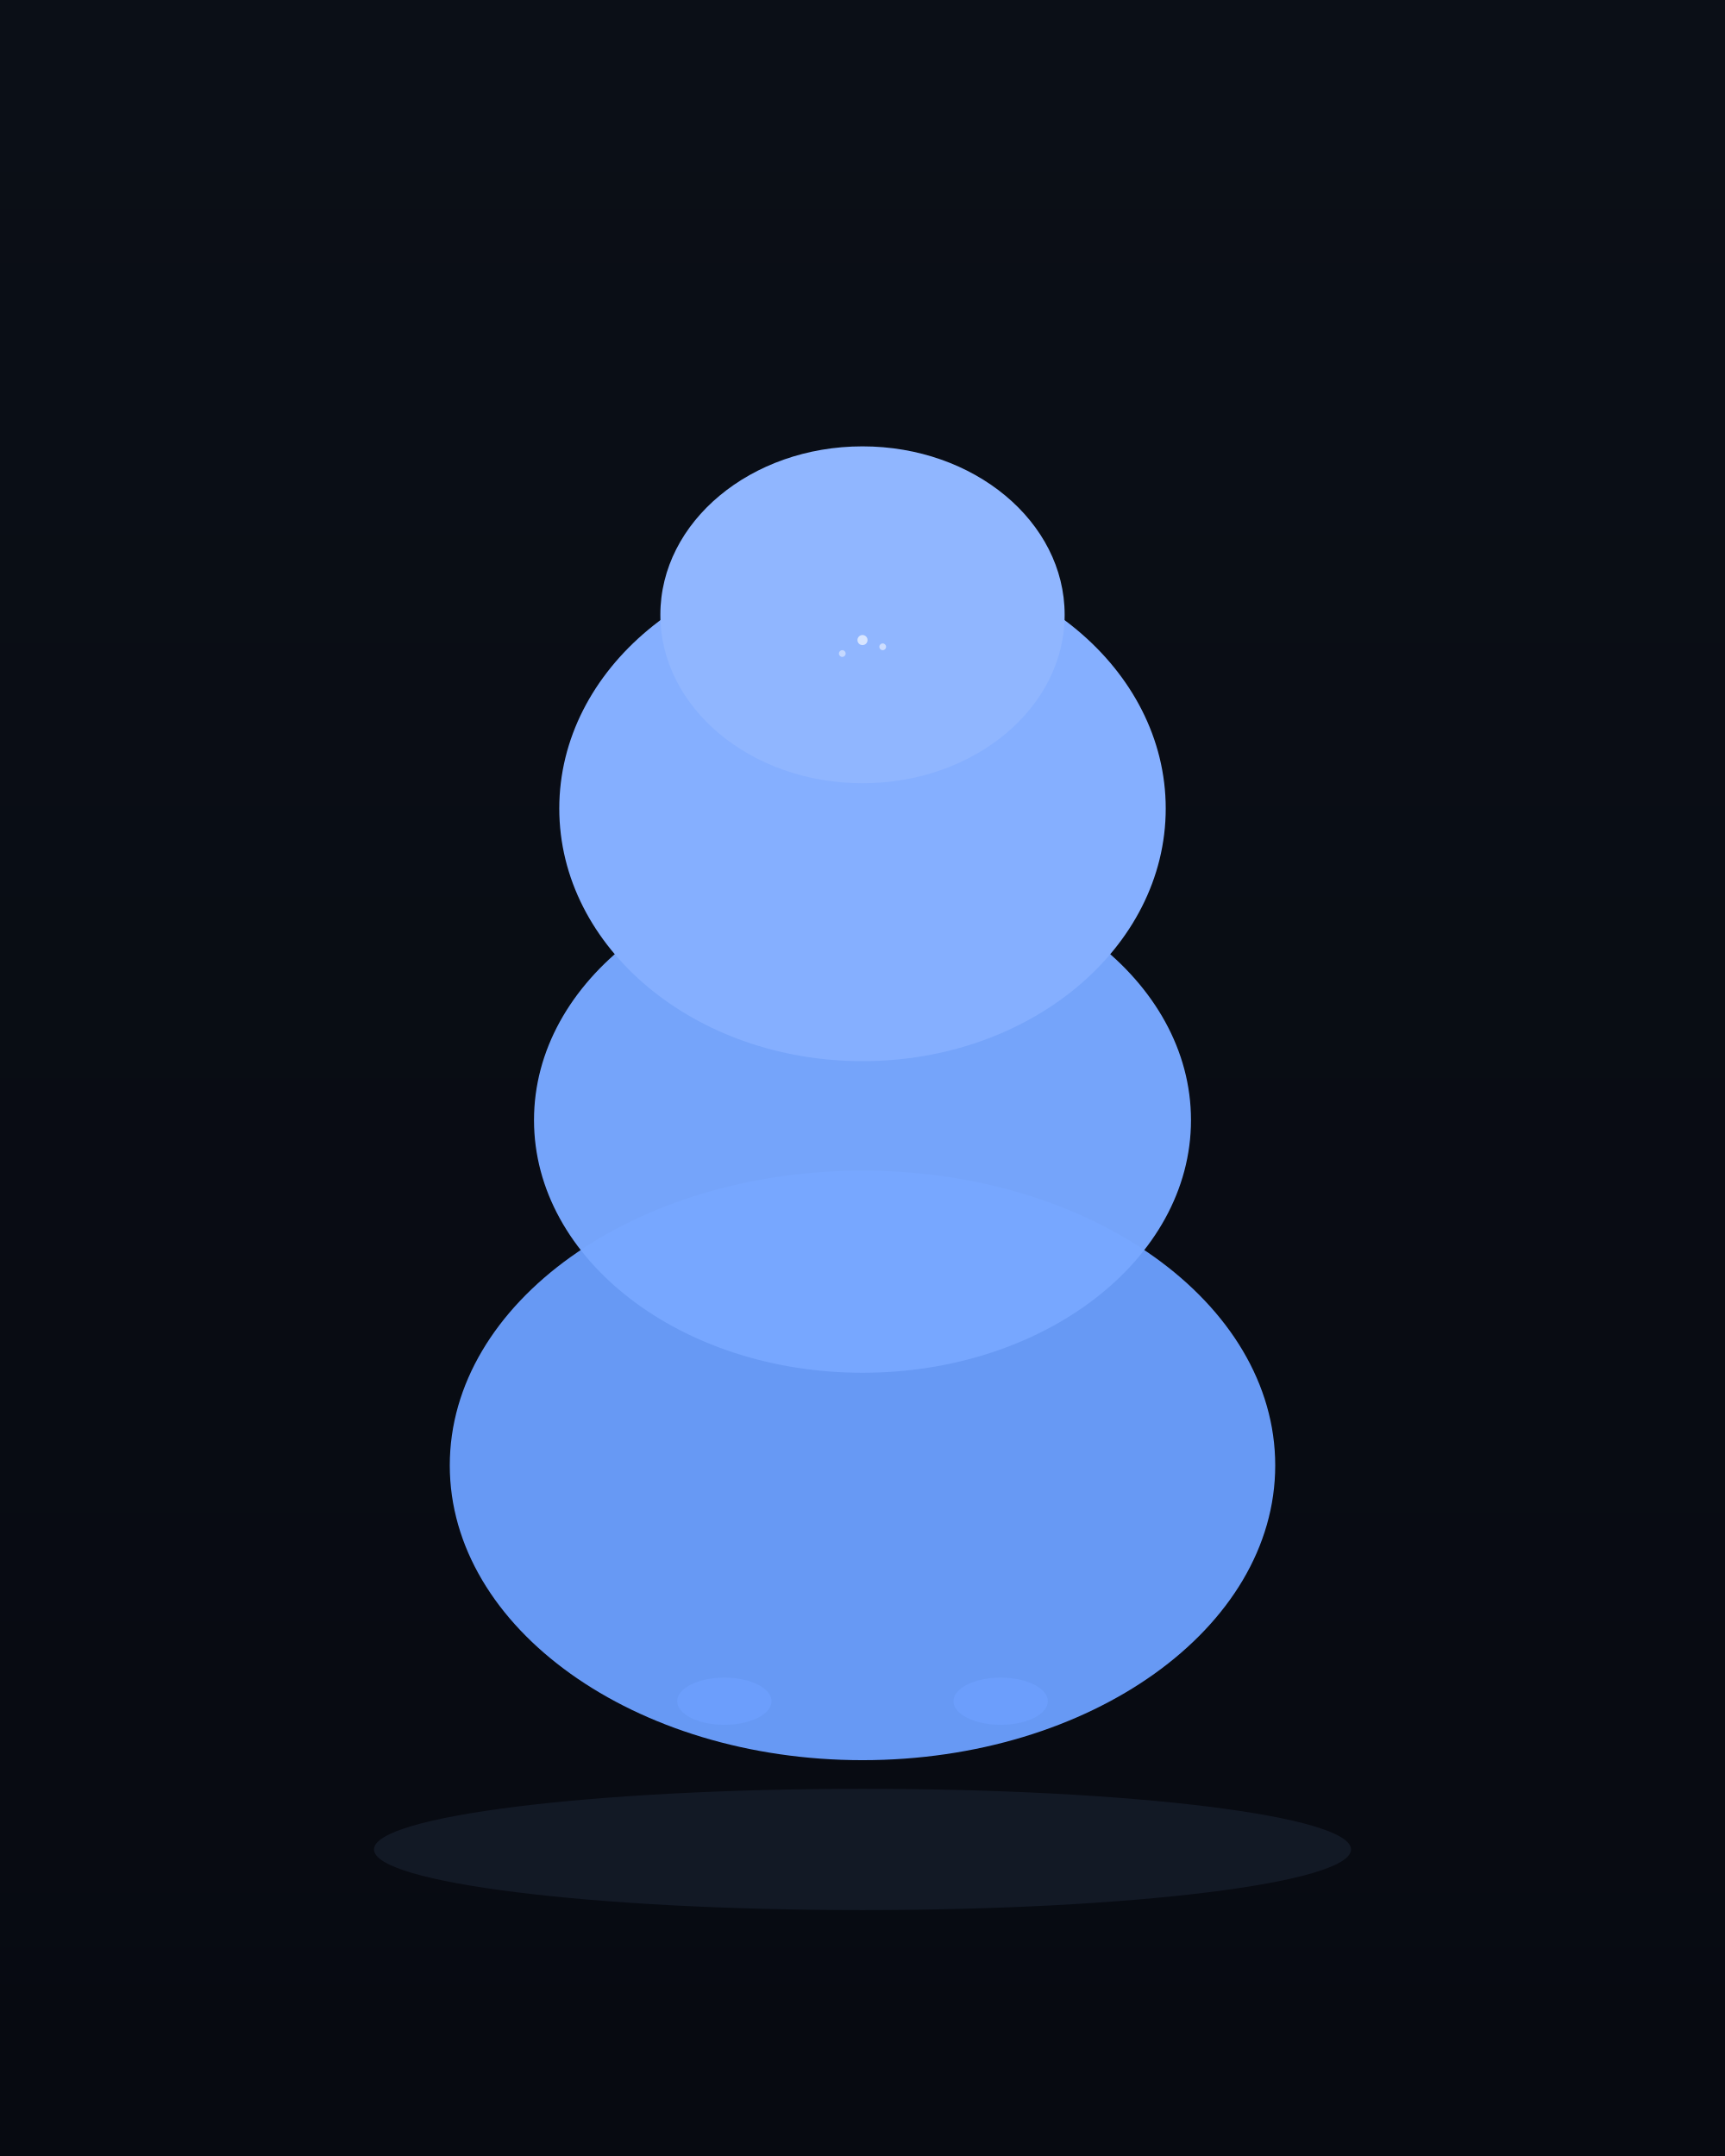
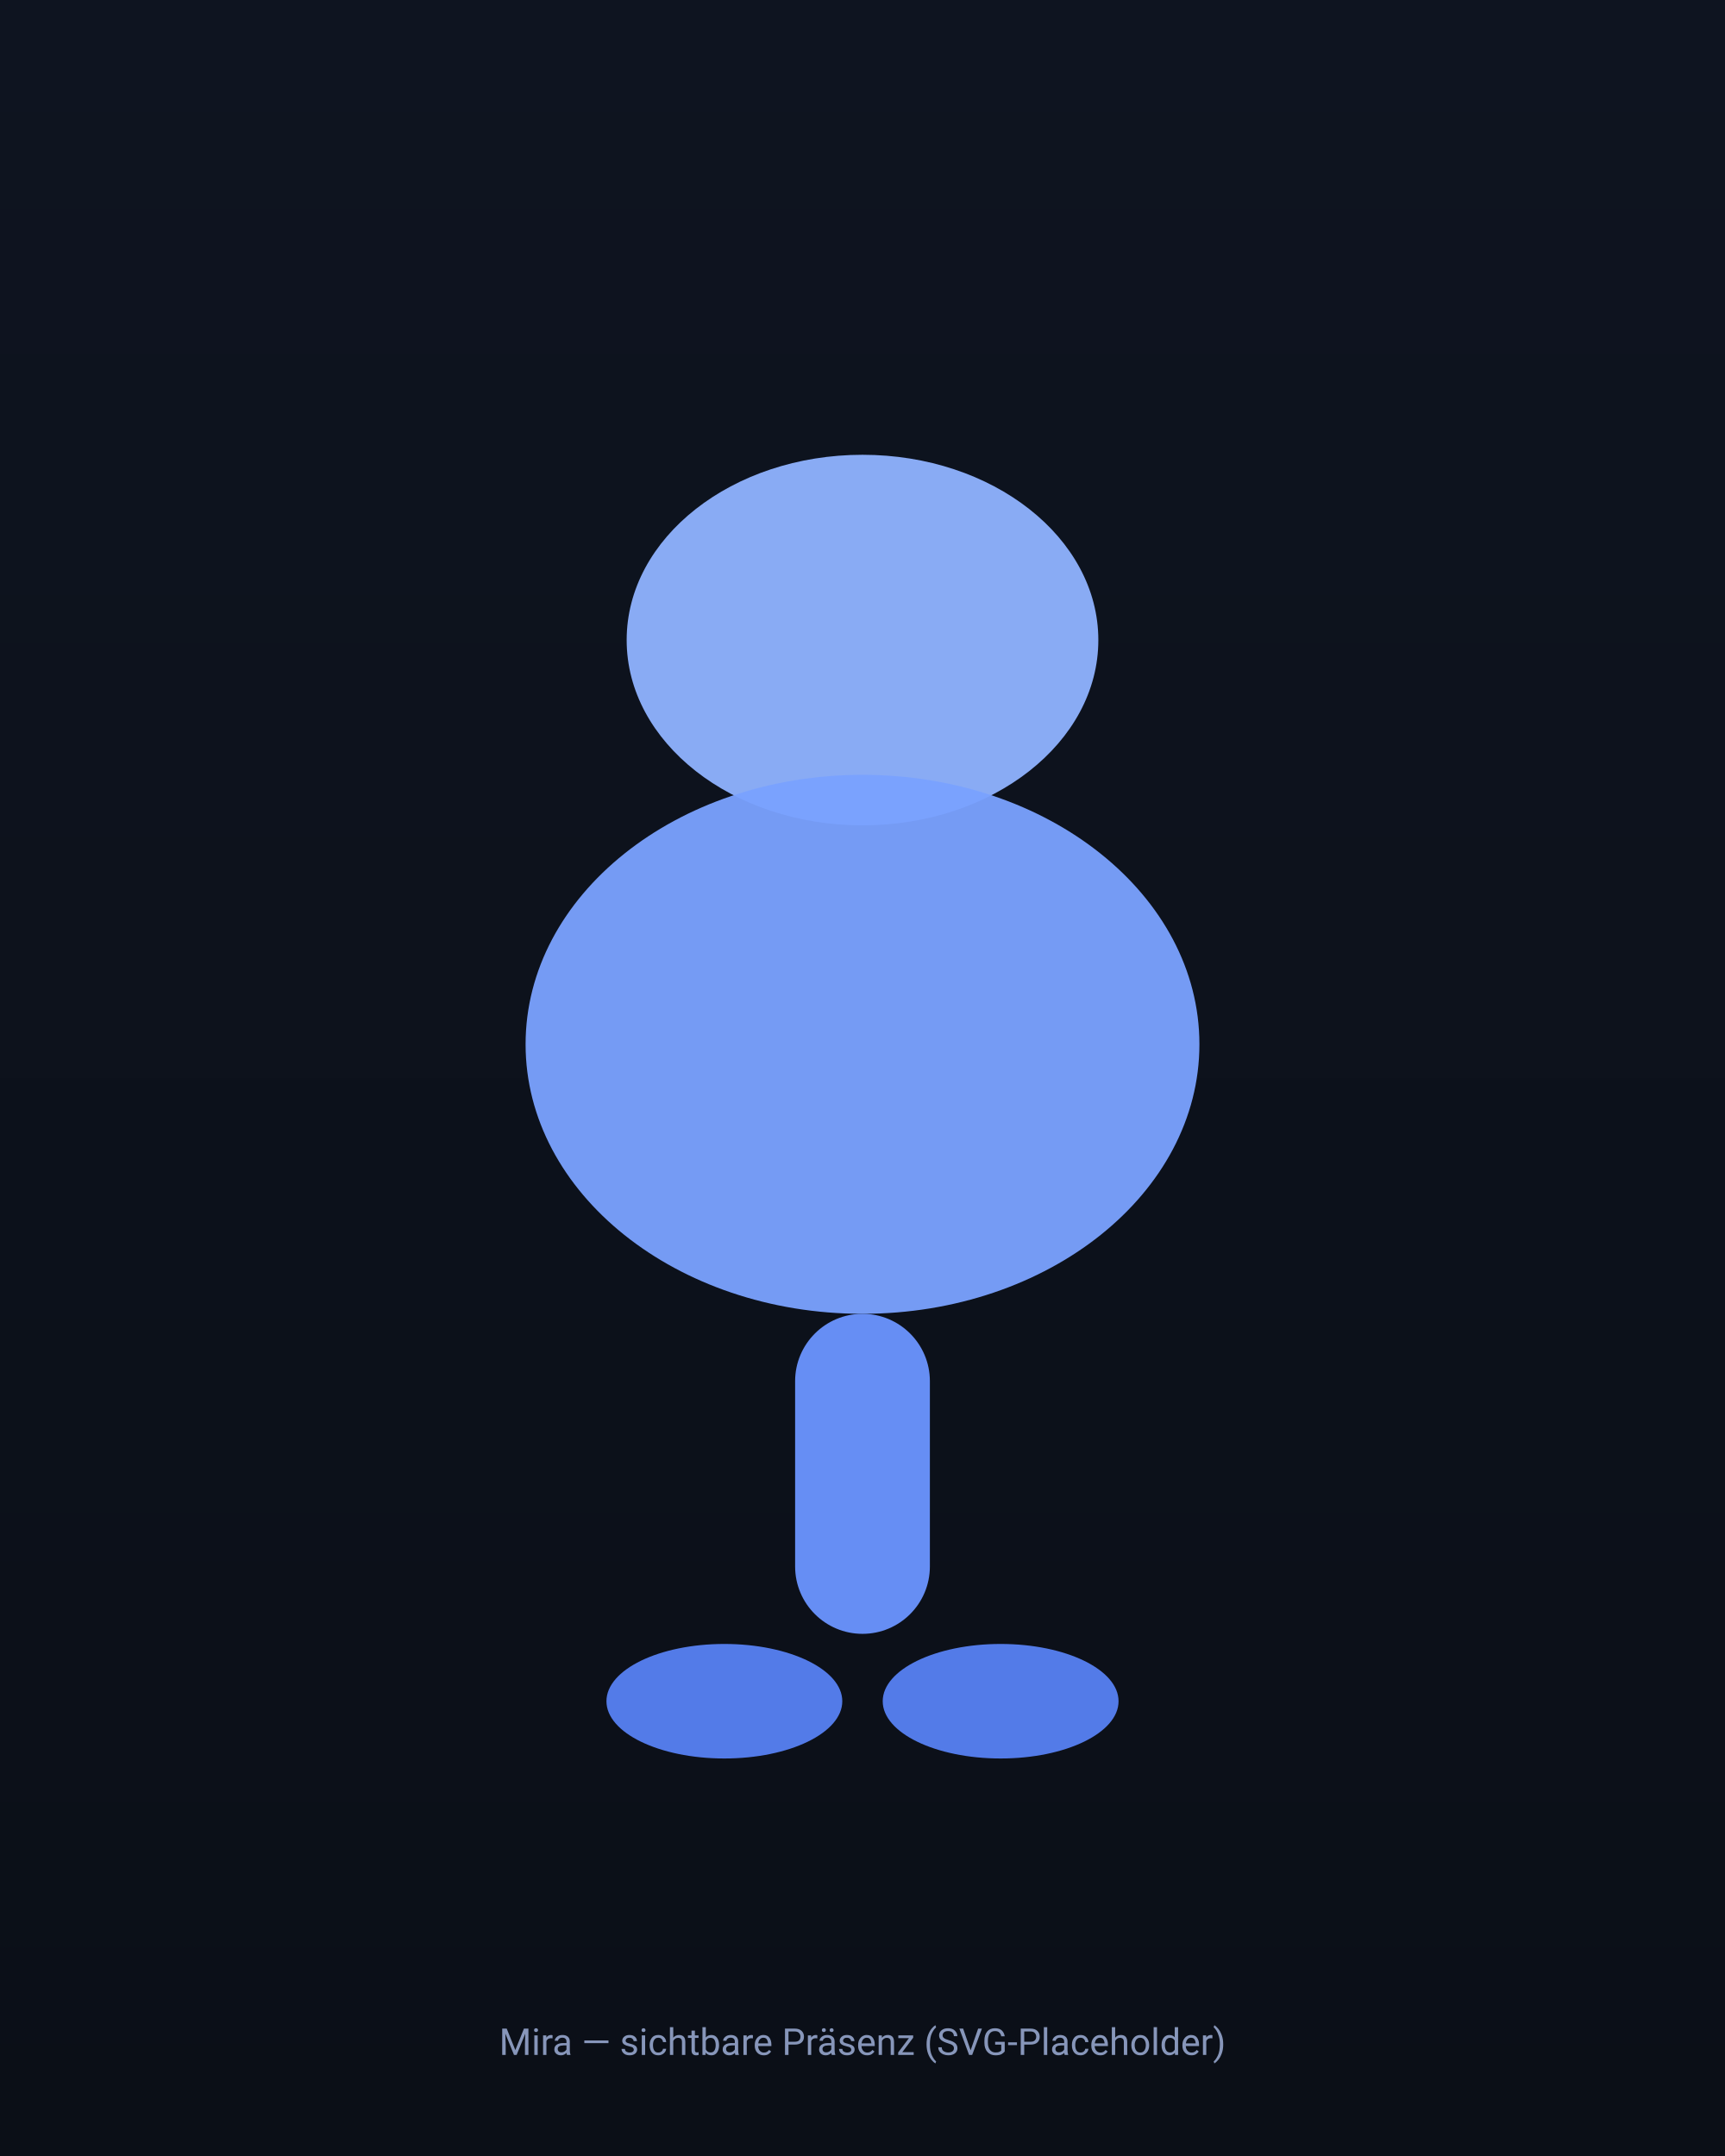
<svg xmlns="http://www.w3.org/2000/svg" width="1024" height="1280" viewBox="0 0 1024 1280">
  <defs>
-     <linearGradient id="bg" x1="0" y1="0" x2="0" y2="1">
-       <stop offset="0%" stop-color="#0b0f17" />
-       <stop offset="100%" stop-color="#070a11" />
+     <linearGradient id="g" x1="0" y1="0" x2="0" y2="1">
+       <stop offset="0%" stop-color="#0e1420" />
+       <stop offset="100%" stop-color="#0b0f17" />
    </linearGradient>
  </defs>
-   <rect width="100%" height="100%" fill="url(#bg)" />
-   <ellipse cx="512" cy="1098" rx="290" ry="36" fill="#2a3550" fill-opacity="0.32" />
-   <ellipse cx="512" cy="870" rx="245" ry="175" fill="#6da0ff" fill-opacity="0.95" />
-   <ellipse cx="512" cy="665" rx="195" ry="150" fill="#77a7ff" fill-opacity="0.98" />
-   <ellipse cx="512" cy="480" rx="180" ry="150" fill="#85afff" />
-   <ellipse cx="512" cy="365" rx="120" ry="100" fill="#90b6ff" />
-   <ellipse cx="430" cy="1010" rx="28" ry="14" fill="#6da0ff" fill-opacity="0.75" />
-   <ellipse cx="594" cy="1010" rx="28" ry="14" fill="#6da0ff" fill-opacity="0.75" />
-   <circle cx="512" cy="380" r="3" fill="#dbe7ff" fill-opacity="0.95" />
-   <circle cx="524" cy="384" r="2" fill="#dbe7ff" fill-opacity="0.8" />
-   <circle cx="500" cy="388" r="2" fill="#dbe7ff" fill-opacity="0.7" />
+   <rect width="100%" height="100%" fill="url(#g)" />
+   <ellipse cx="512" cy="380" rx="140" ry="110" fill="#8fb2ff" opacity="0.95" />
+   <ellipse cx="512" cy="620" rx="200" ry="160" fill="#7aa2ff" opacity="0.95" />
+   <rect x="472" y="780" width="80" height="190" rx="40" fill="#6a94ff" opacity="0.95" />
+   <ellipse cx="430" cy="1010" rx="70" ry="34" fill="#5b86ff" opacity="0.9" />
+   <ellipse cx="594" cy="1010" rx="70" ry="34" fill="#5b86ff" opacity="0.9" />
+   <text x="50%" y="1220" text-anchor="middle" font-family="system-ui,Segoe UI,Roboto" font-size="22" fill="#bcd0ff" opacity=".7">
+     Mira — sichtbare Präsenz (SVG-Placeholder)
+   </text>
</svg>
